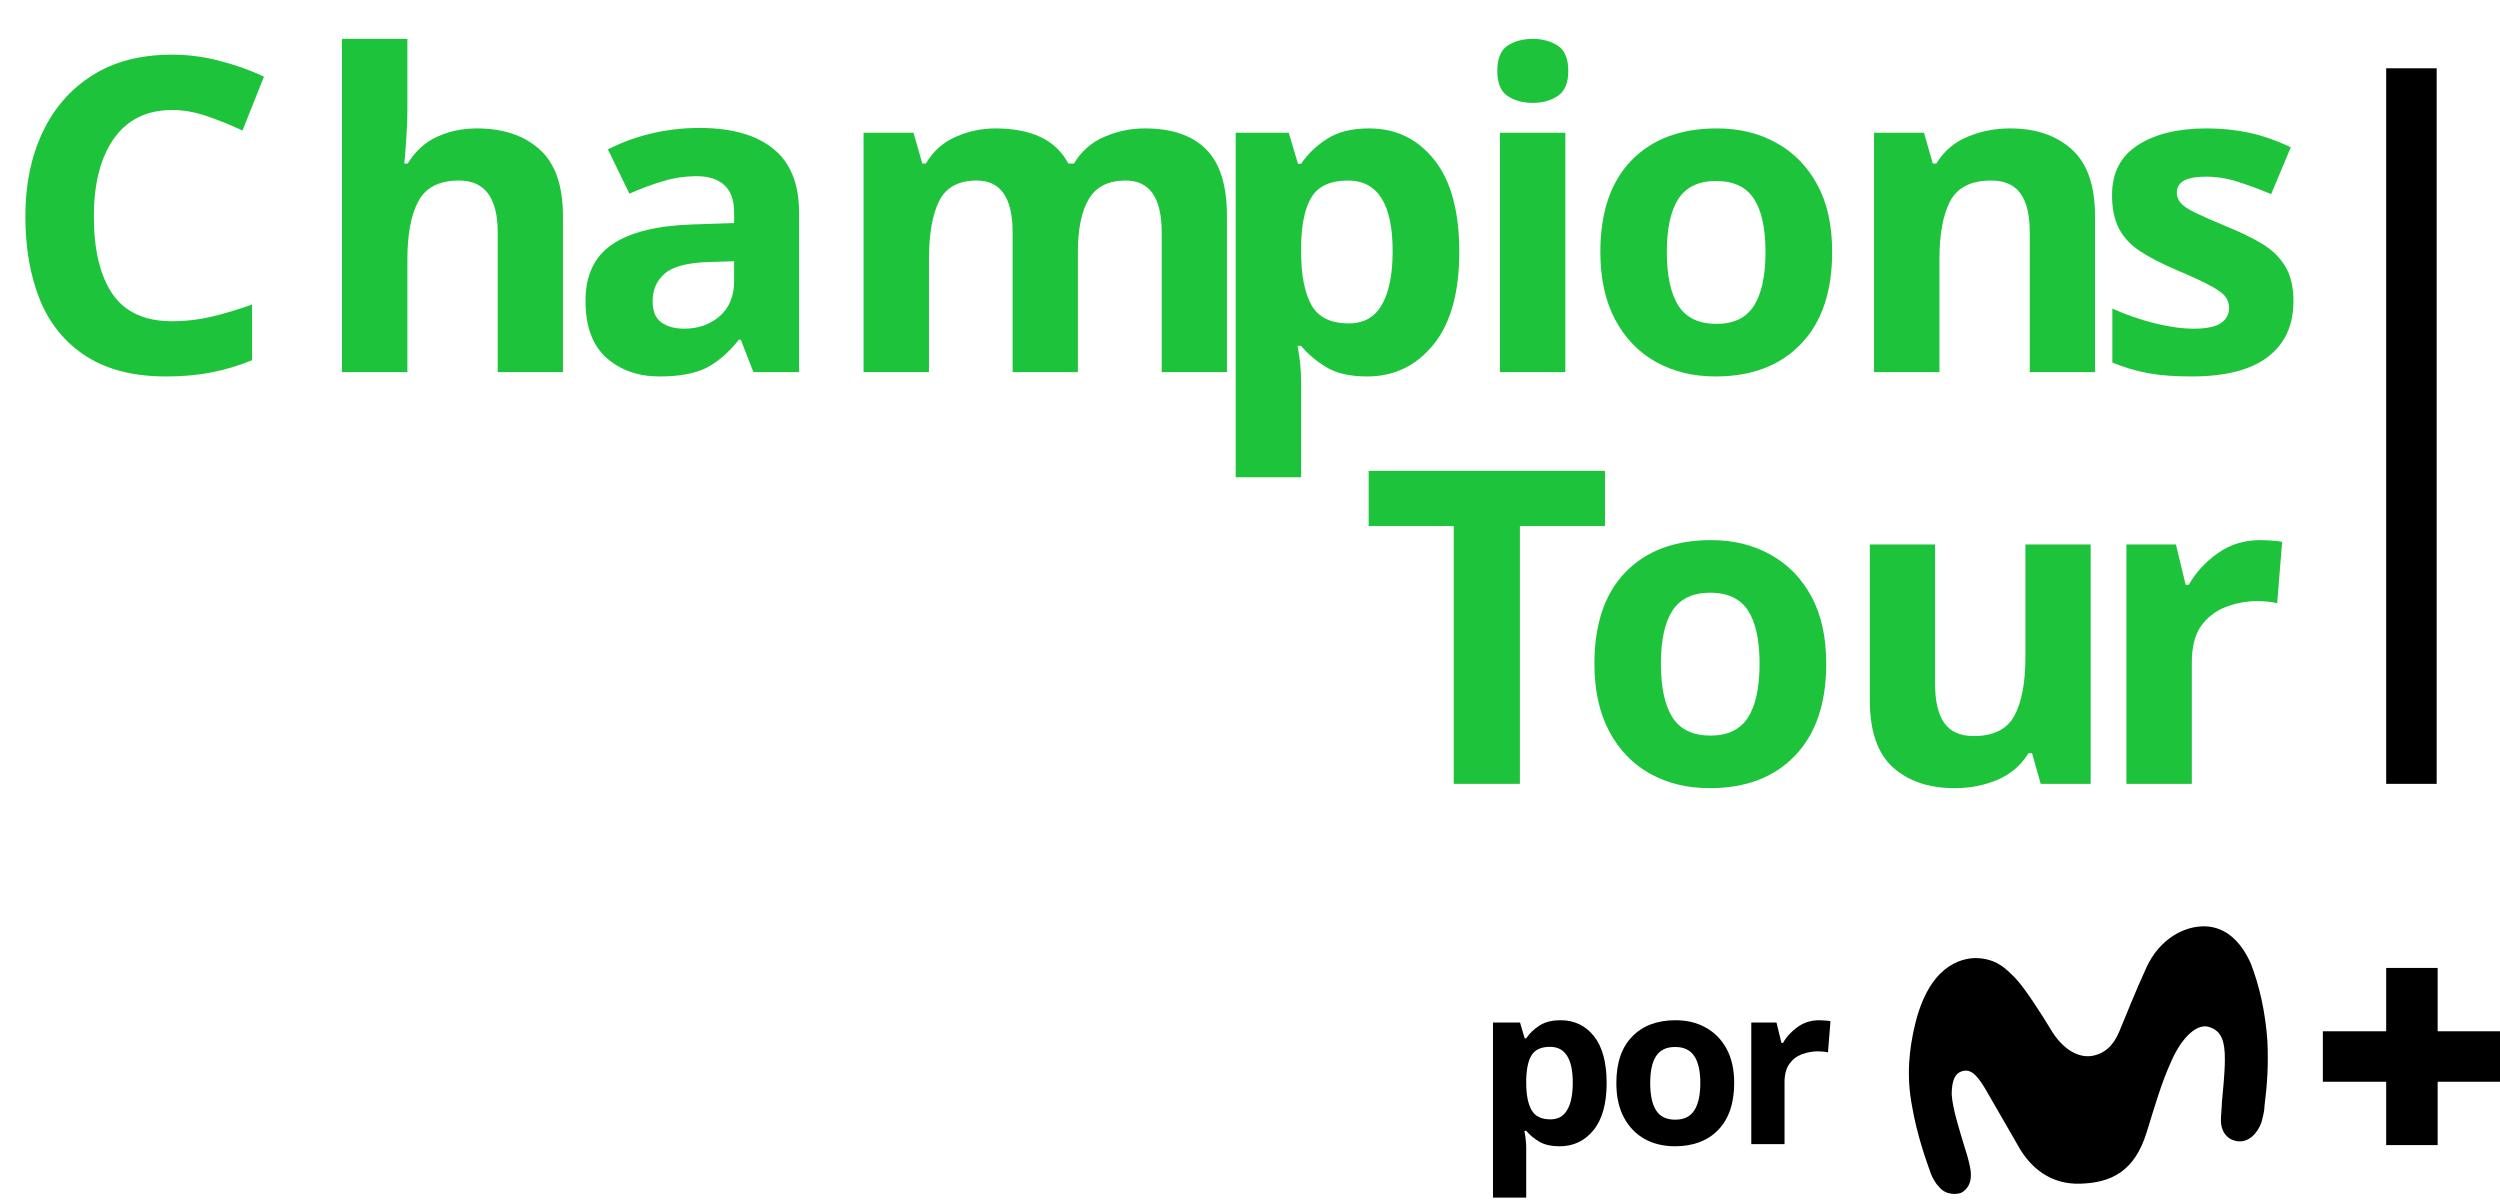
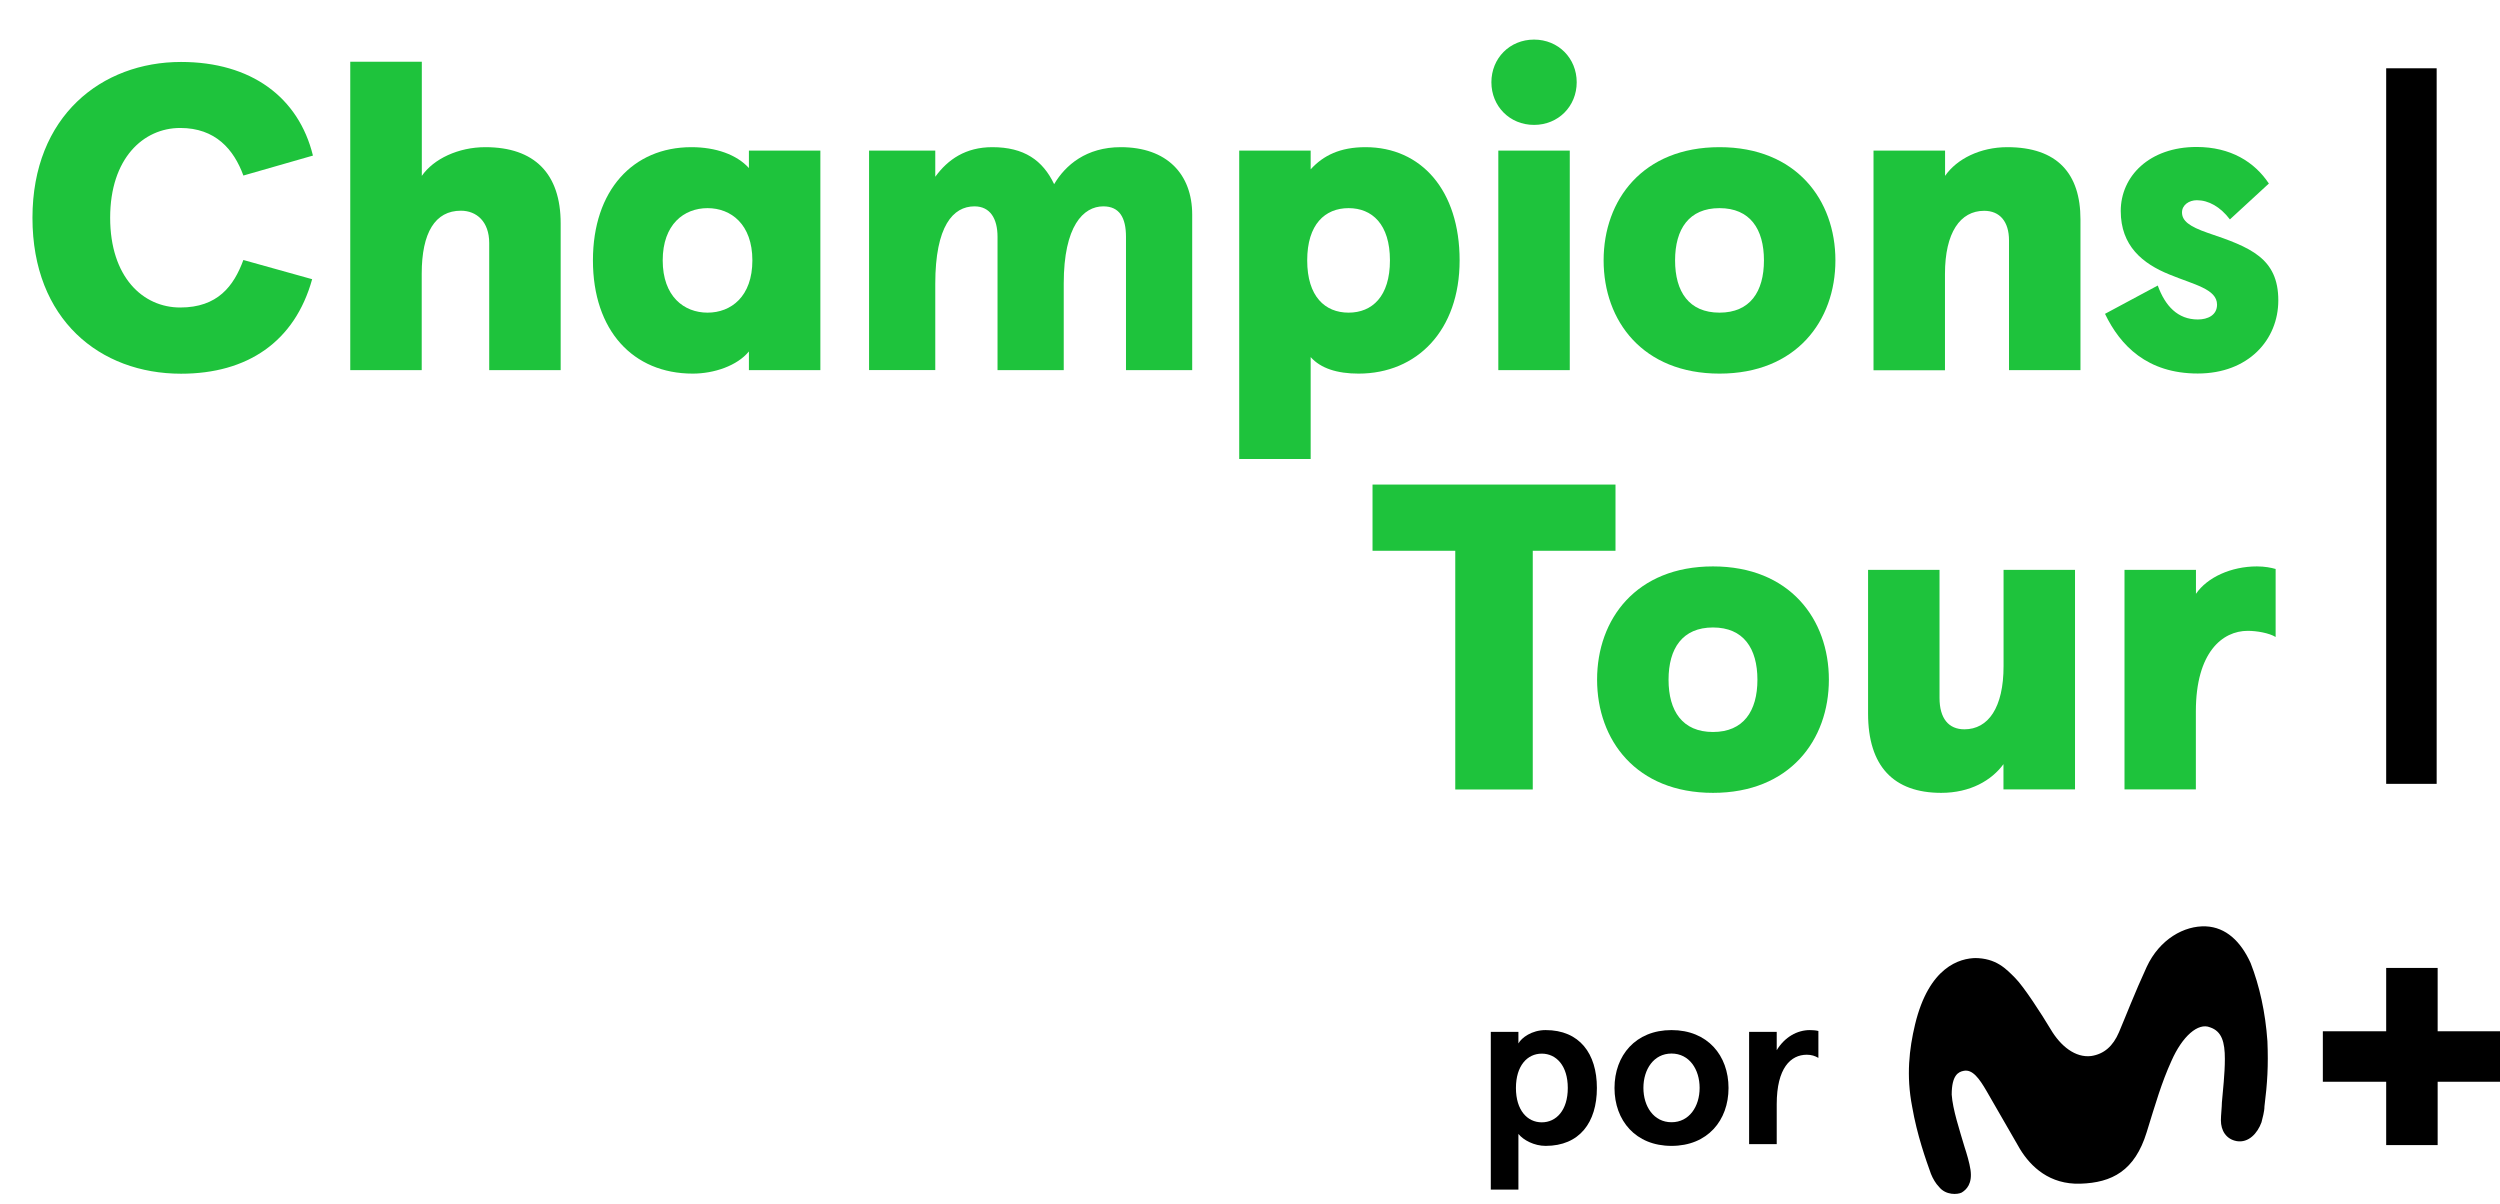
<svg xmlns="http://www.w3.org/2000/svg" id="CONTENIDO" version="1.1" viewBox="0 0 252.6 121.6">
  <defs>
    <style>
      .st0 {
-         letter-spacing: 0em;
-       }
- 
-       .st0, .st1, .st2, .st3, .st4, .st5, .st6 {
-         isolation: isolate;
-       }
- 
-       .st0, .st1, .st2, .st4 {
        fill: #1ec33c;
-         font-size: 44.3px;
-       }
- 
-       .st0, .st1, .st2, .st4, .st5, .st6 {
-         font-family: ApercuMovistar-Bold, 'Apercu Movistar';
-         font-weight: 700;
      }

      .st1 {
-         letter-spacing: 0em;
-       }
- 
-       .st2 {
-         letter-spacing: 0em;
-       }
- 
-       .st5 {
-         letter-spacing: 0em;
-       }
- 
-       .st5, .st6 {
-         font-size: 22.5px;
+         isolation: isolate;
      }
    </style>
  </defs>
-   <g class="st3">
-     <text class="st6" transform="translate(149.1 115.6)">
-       <tspan x="0" y="0">p</tspan>
-     </text>
-     <text class="st5" transform="translate(162.3 115.6)">
-       <tspan x="0" y="0">o</tspan>
-     </text>
-     <text class="st6" transform="translate(175.2 115.6)">
-       <tspan x="0" y="0">r</tspan>
-     </text>
+   <g class="st1">
+     <g class="st1">
+       <g class="st1">
+         <path d="M156.17,115.78c-1.15,0-2.25-.58-2.75-1.21v5.63h-2.79v-15.94h2.79v1.17c.32-.58,1.35-1.35,2.75-1.35,3.42,0,5.18,2.36,5.18,5.85s-1.76,5.85-5.18,5.85ZM155.78,106.46c-1.46,0-2.61,1.22-2.61,3.47s1.15,3.47,2.61,3.47,2.63-1.21,2.63-3.47-1.17-3.47-2.63-3.47Z" />
+       </g>
+     </g>
+     <g class="st1">
+       <g class="st1">
+         <path d="M168.89,104.08c3.65,0,5.76,2.57,5.76,5.85s-2.12,5.85-5.76,5.85-5.76-2.57-5.76-5.85,2.12-5.85,5.76-5.85ZM168.89,113.39c1.8,0,2.84-1.6,2.84-3.47s-1.04-3.47-2.84-3.47-2.84,1.6-2.84,3.47,1.04,3.47,2.84,3.47Z" />
+       </g>
+     </g>
+     <g class="st1">
+       <g class="st1">
+         <path d="M176.73,115.6v-11.34h2.79v1.85c.81-1.33,2.07-2.03,3.35-2.03.25,0,.58.02.86.09v2.72c-.34-.2-.7-.32-1.17-.32-1.62,0-3.04,1.33-3.04,5v4.03h-2.79Z" />
+       </g>
+     </g>
  </g>
-   <path d="M199.7,96.8c-1.7,0-4.8.9-6.2,6.7-.6,2.5-.9,5.2-.3,8.3.5,2.9,1.4,5.4,1.9,6.8.2.5.5,1,.8,1.3.7.9,1.9.8,2.3.6.5-.3,1.1-.9.9-2.3-.1-.7-.4-1.7-.6-2.3-.5-1.7-1.2-3.8-1.3-5.3,0-2,.7-2.3,1.2-2.4.9-.2,1.6.8,2.3,2,.8,1.4,2.3,4,3.4,5.9,1.1,1.8,3,3.6,6.1,3.5,3.2-.1,5.5-1.3,6.7-5.2.9-2.9,1.5-5,2.5-7.2,1.1-2.5,2.7-3.9,3.9-3.4,1.2.4,1.5,1.5,1.5,3.2,0,1.5-.2,3.2-.3,4.4,0,.4-.1,1.3-.1,1.8,0,1,.5,1.9,1.6,2.1,1.2.2,2.1-.8,2.5-1.9.1-.4.3-1.1.3-1.6.3-2.4.4-4.1.3-6.6-.2-2.9-.8-5.6-1.7-7.9-1-2.2-2.5-3.6-4.5-3.7-2.2-.1-4.7,1.3-6,4.1-1.2,2.6-2.2,5.2-2.8,6.6-.6,1.4-1.5,2.2-2.8,2.4-1.6.2-3.1-1-4.1-2.7-.9-1.5-2.7-4.3-3.6-5.2-.9-.9-1.9-2-4.1-2" />
-   <g class="st3">
-     <text class="st4" transform="translate(0 37.6)">
-       <tspan x="0" y="0">C</tspan>
-     </text>
-     <text class="st4" transform="translate(31.1 37.6)">
-       <tspan x="0" y="0">h</tspan>
-     </text>
-     <text class="st4" transform="translate(57.3 37.6)">
-       <tspan x="0" y="0">a</tspan>
-     </text>
-     <text class="st4" transform="translate(83.8 37.6)">
-       <tspan x="0" y="0">m</tspan>
-     </text>
-     <text class="st4" transform="translate(121.4 37.6)">
-       <tspan x="0" y="0">p</tspan>
-     </text>
-     <text class="st0" transform="translate(148.1 37.6)">
-       <tspan x="0" y="0">i</tspan>
-     </text>
-     <text class="st4" transform="translate(159.7 37.6)">
-       <tspan x="0" y="0">o</tspan>
-     </text>
-     <text class="st2" transform="translate(185.9 37.6)">
-       <tspan x="0" y="0">n</tspan>
-     </text>
-     <text class="st4" transform="translate(211.4 37.6)">
-       <tspan x="0" y="0">s</tspan>
-     </text>
-     <text class="st1" transform="translate(137.4 79.2)">
-       <tspan x="0" y="0">T</tspan>
-     </text>
-     <text class="st4" transform="translate(159.1 79.2)">
-       <tspan x="0" y="0">o</tspan>
-     </text>
-     <text class="st4" transform="translate(185.6 79.2)">
-       <tspan x="0" y="0">u</tspan>
-     </text>
-     <text class="st4" transform="translate(211.4 79.2)">
-       <tspan x="0" y="0">r</tspan>
-     </text>
-   </g>
+   <path d="M199.7,96.8c-1.7,0-4.8.9-6.2,6.7-.6,2.5-.9,5.2-.3,8.3.5,2.9,1.4,5.4,1.9,6.8.2.5.5,1,.8,1.3.7.9,1.9.8,2.3.6.5-.3,1.1-.9.9-2.3-.1-.7-.4-1.7-.6-2.3-.5-1.7-1.2-3.8-1.3-5.3,0-2,.7-2.3,1.2-2.4.9-.2,1.6.8,2.3,2,.8,1.4,2.3,4,3.4,5.9,1.1,1.8,3,3.6,6.1,3.5,3.2-.1,5.5-1.3,6.7-5.2.9-2.9,1.5-5,2.5-7.2,1.1-2.5,2.7-3.9,3.9-3.4,1.2.4,1.5,1.5,1.5,3.2,0,1.5-.2,3.2-.3,4.4,0,.4-.1,1.3-.1,1.8,0,1,.5,1.9,1.6,2.1,1.2.2,2.1-.8,2.5-1.9.1-.4.3-1.1.3-1.6.3-2.4.4-4.1.3-6.6-.2-2.9-.8-5.6-1.7-7.9-1-2.2-2.5-3.6-4.5-3.7-2.2-.1-4.7,1.3-6,4.1-1.2,2.6-2.2,5.2-2.8,6.6s-1.5,2.2-2.8,2.4c-1.6.2-3.1-1-4.1-2.7-.9-1.5-2.7-4.3-3.6-5.2-.9-.9-1.9-2-4.1-2" />
  <g>
    <polygon points="252.6 104.2 246.3 104.2 246.3 97.8 241.1 97.8 241.1 104.2 234.7 104.2 234.7 109.3 241.1 109.3 241.1 115.7 246.3 115.7 246.3 109.3 252.6 109.3 252.6 104.2" />
    <rect x="241.1" y="6.9" width="5.1" height="72.3" />
  </g>
+   <g class="st1">
+     <g class="st1">
+       <path class="st0" d="M24.59,17.73c-.97-2.64-2.82-4.8-6.38-4.8-3.74,0-7.08,3.08-7.08,9.07s3.3,9.07,7.08,9.07,5.41-2.16,6.38-4.8l6.95,1.94c-1.76,6.34-6.56,9.55-13.25,9.55-8.18,0-15.01-5.46-15.01-15.75s7-15.75,15.01-15.75c7.08,0,11.88,3.56,13.33,9.46l-7.04,2.02Z" />
+       <path class="st0" d="M42.62,6.24v11.53c1.19-1.72,3.7-2.9,6.42-2.9,4.97,0,7.61,2.68,7.61,7.7v14.83h-7.22v-12.85c0-2.16-1.28-3.26-2.86-3.26-2.6,0-3.96,2.2-3.96,6.38v9.73h-7.22V6.24h7.22Z" />
+       <path class="st0" d="M69.86,14.87c2.46,0,4.58.75,5.81,2.11v-1.76h7.22v22.18h-7.22v-1.89c-1.19,1.45-3.52,2.24-5.68,2.24-6.03,0-10.08-4.36-10.08-11.44s4.05-11.44,9.95-11.44ZM71.49,31.59c2.38,0,4.53-1.63,4.53-5.28s-2.16-5.28-4.53-5.28-4.53,1.63-4.53,5.28,2.16,5.28,4.53,5.28Z" />
+       <path class="st0" d="M100.79,37.4v-13.47c0-1.85-.75-3.08-2.33-3.08-2.16,0-3.96,1.98-3.96,7.83v8.71h-6.69V15.22h6.69v2.64c1.28-1.76,3.08-2.99,5.76-2.99,3.21,0,5.1,1.32,6.25,3.74,1.14-1.94,3.26-3.74,6.73-3.74,4.67,0,7.22,2.73,7.22,6.82v15.71h-6.69v-13.47c0-1.94-.66-3.08-2.29-3.08-2.02,0-4,1.98-4,7.79v8.76h-6.69Z" />
+       <path class="st0" d="M137.27,37.75c-2.16,0-3.83-.53-4.84-1.67v10.3h-7.22V15.22h7.22v1.89c1.28-1.41,2.99-2.24,5.54-2.24,5.63,0,9.51,4.36,9.51,11.44s-4.31,11.44-10.21,11.44ZM136.26,21.03c-2.38,0-4.18,1.63-4.18,5.28s1.8,5.28,4.18,5.28,4.18-1.63,4.18-5.28-1.8-5.28-4.18-5.28Z" />
+       <path class="st0" d="M155,4c2.46,0,4.31,1.89,4.31,4.31s-1.85,4.31-4.31,4.31-4.31-1.89-4.31-4.31,1.85-4.31,4.31-4.31ZM158.61,15.22v22.18h-7.22V15.22h7.22Z" />
+       <path class="st0" d="M173.74,14.87c7.75,0,11.71,5.33,11.71,11.44s-3.96,11.44-11.71,11.44-11.71-5.32-11.71-11.44,3.96-11.44,11.71-11.44ZM173.74,31.59c3.08,0,4.49-2.11,4.49-5.28s-1.41-5.28-4.49-5.28-4.49,2.11-4.49,5.28,1.41,5.28,4.49,5.28Z" />
+       <path class="st0" d="M196.53,15.22v2.55c1.19-1.72,3.56-2.9,6.29-2.9,5.06,0,7.39,2.68,7.39,7.3v15.23h-7.22v-13.11c0-1.89-.92-2.99-2.51-2.99-2.42,0-3.96,2.2-3.96,6.38v9.73h-7.22V15.22h7.22Z" />
+       <path class="st0" d="M229.23,18.56l-3.92,3.61c-.97-1.28-2.16-1.94-3.34-1.94-.79,0-1.5.48-1.5,1.23,0,.84.7,1.41,2.6,2.07,4.31,1.45,7.13,2.55,7.13,6.82,0,4-3.04,7.39-8.14,7.39s-7.83-2.82-9.37-6.03l5.33-2.86c.75,2.07,2.02,3.43,4.05,3.43,1.01,0,1.94-.44,1.94-1.5,0-1.58-2.33-2.02-4.8-3.04-2.73-1.1-4.93-2.9-4.93-6.42s2.9-6.47,7.66-6.47c3.43,0,5.85,1.5,7.31,3.7Z" />
+     </g>
+   </g>
+   <g class="st1">
+     <g class="st1">
+       <path class="st0" d="M138.67,48.96h24.56v6.69h-8.36v24.12h-7.83v-24.12h-8.36v-6.69Z" />
+       <path class="st0" d="M173.08,57.23c7.75,0,11.71,5.33,11.71,11.44s-3.96,11.44-11.71,11.44-11.71-5.32-11.71-11.44,3.96-11.44,11.71-11.44ZM173.08,73.96c3.08,0,4.49-2.11,4.49-5.28s-1.41-5.28-4.49-5.28-4.49,2.11-4.49,5.28,1.41,5.28,4.49,5.28Z" />
+       <path class="st0" d="M202.43,79.76v-2.55c-1.19,1.63-3.34,2.9-6.29,2.9-4.8,0-7.39-2.68-7.39-8.01v-14.52h7.22v12.94c0,2.07.92,3.17,2.51,3.17,2.42,0,3.96-2.2,3.96-6.38v-9.73h7.22v22.18h-7.22Z" />
+       <path class="st0" d="M214.66,79.76v-22.18h7.22v2.42c1.14-1.67,3.56-2.77,6.16-2.77.79,0,1.45.13,1.89.26v6.87c-.66-.4-1.89-.62-2.82-.62-2.55,0-5.24,2.16-5.24,8.14v7.88h-7.22Z" />
+     </g>
+   </g>
</svg>
